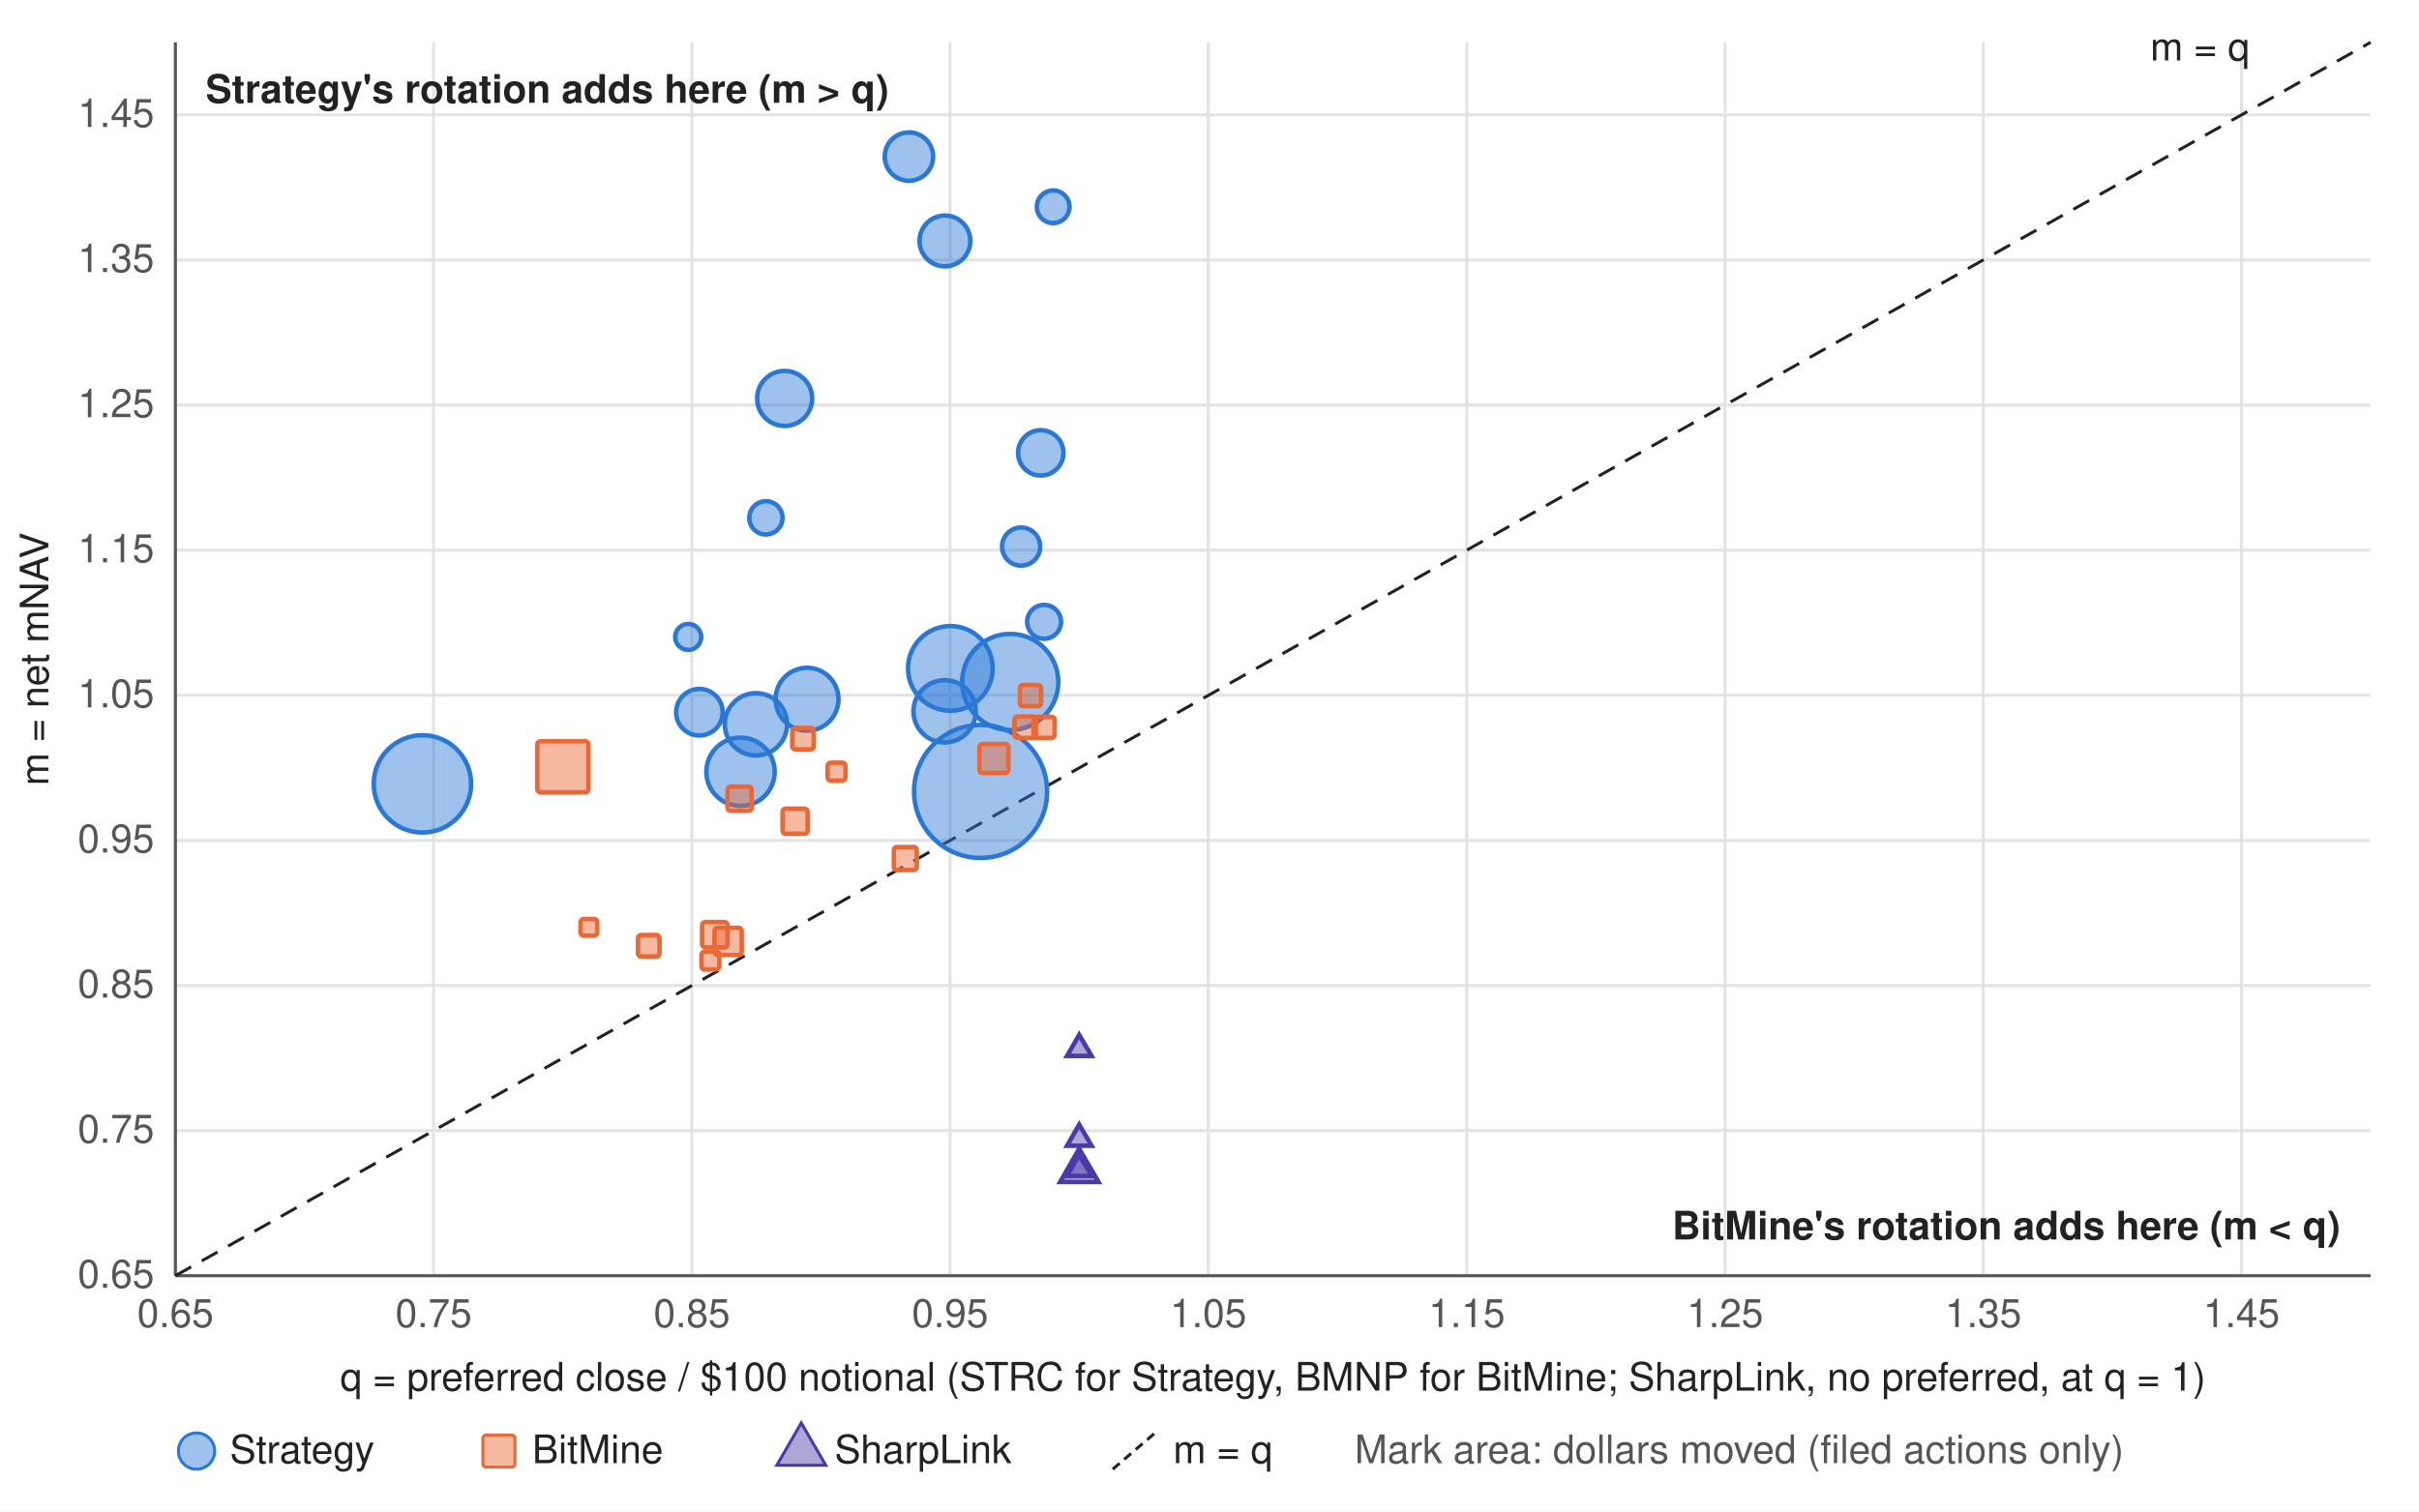
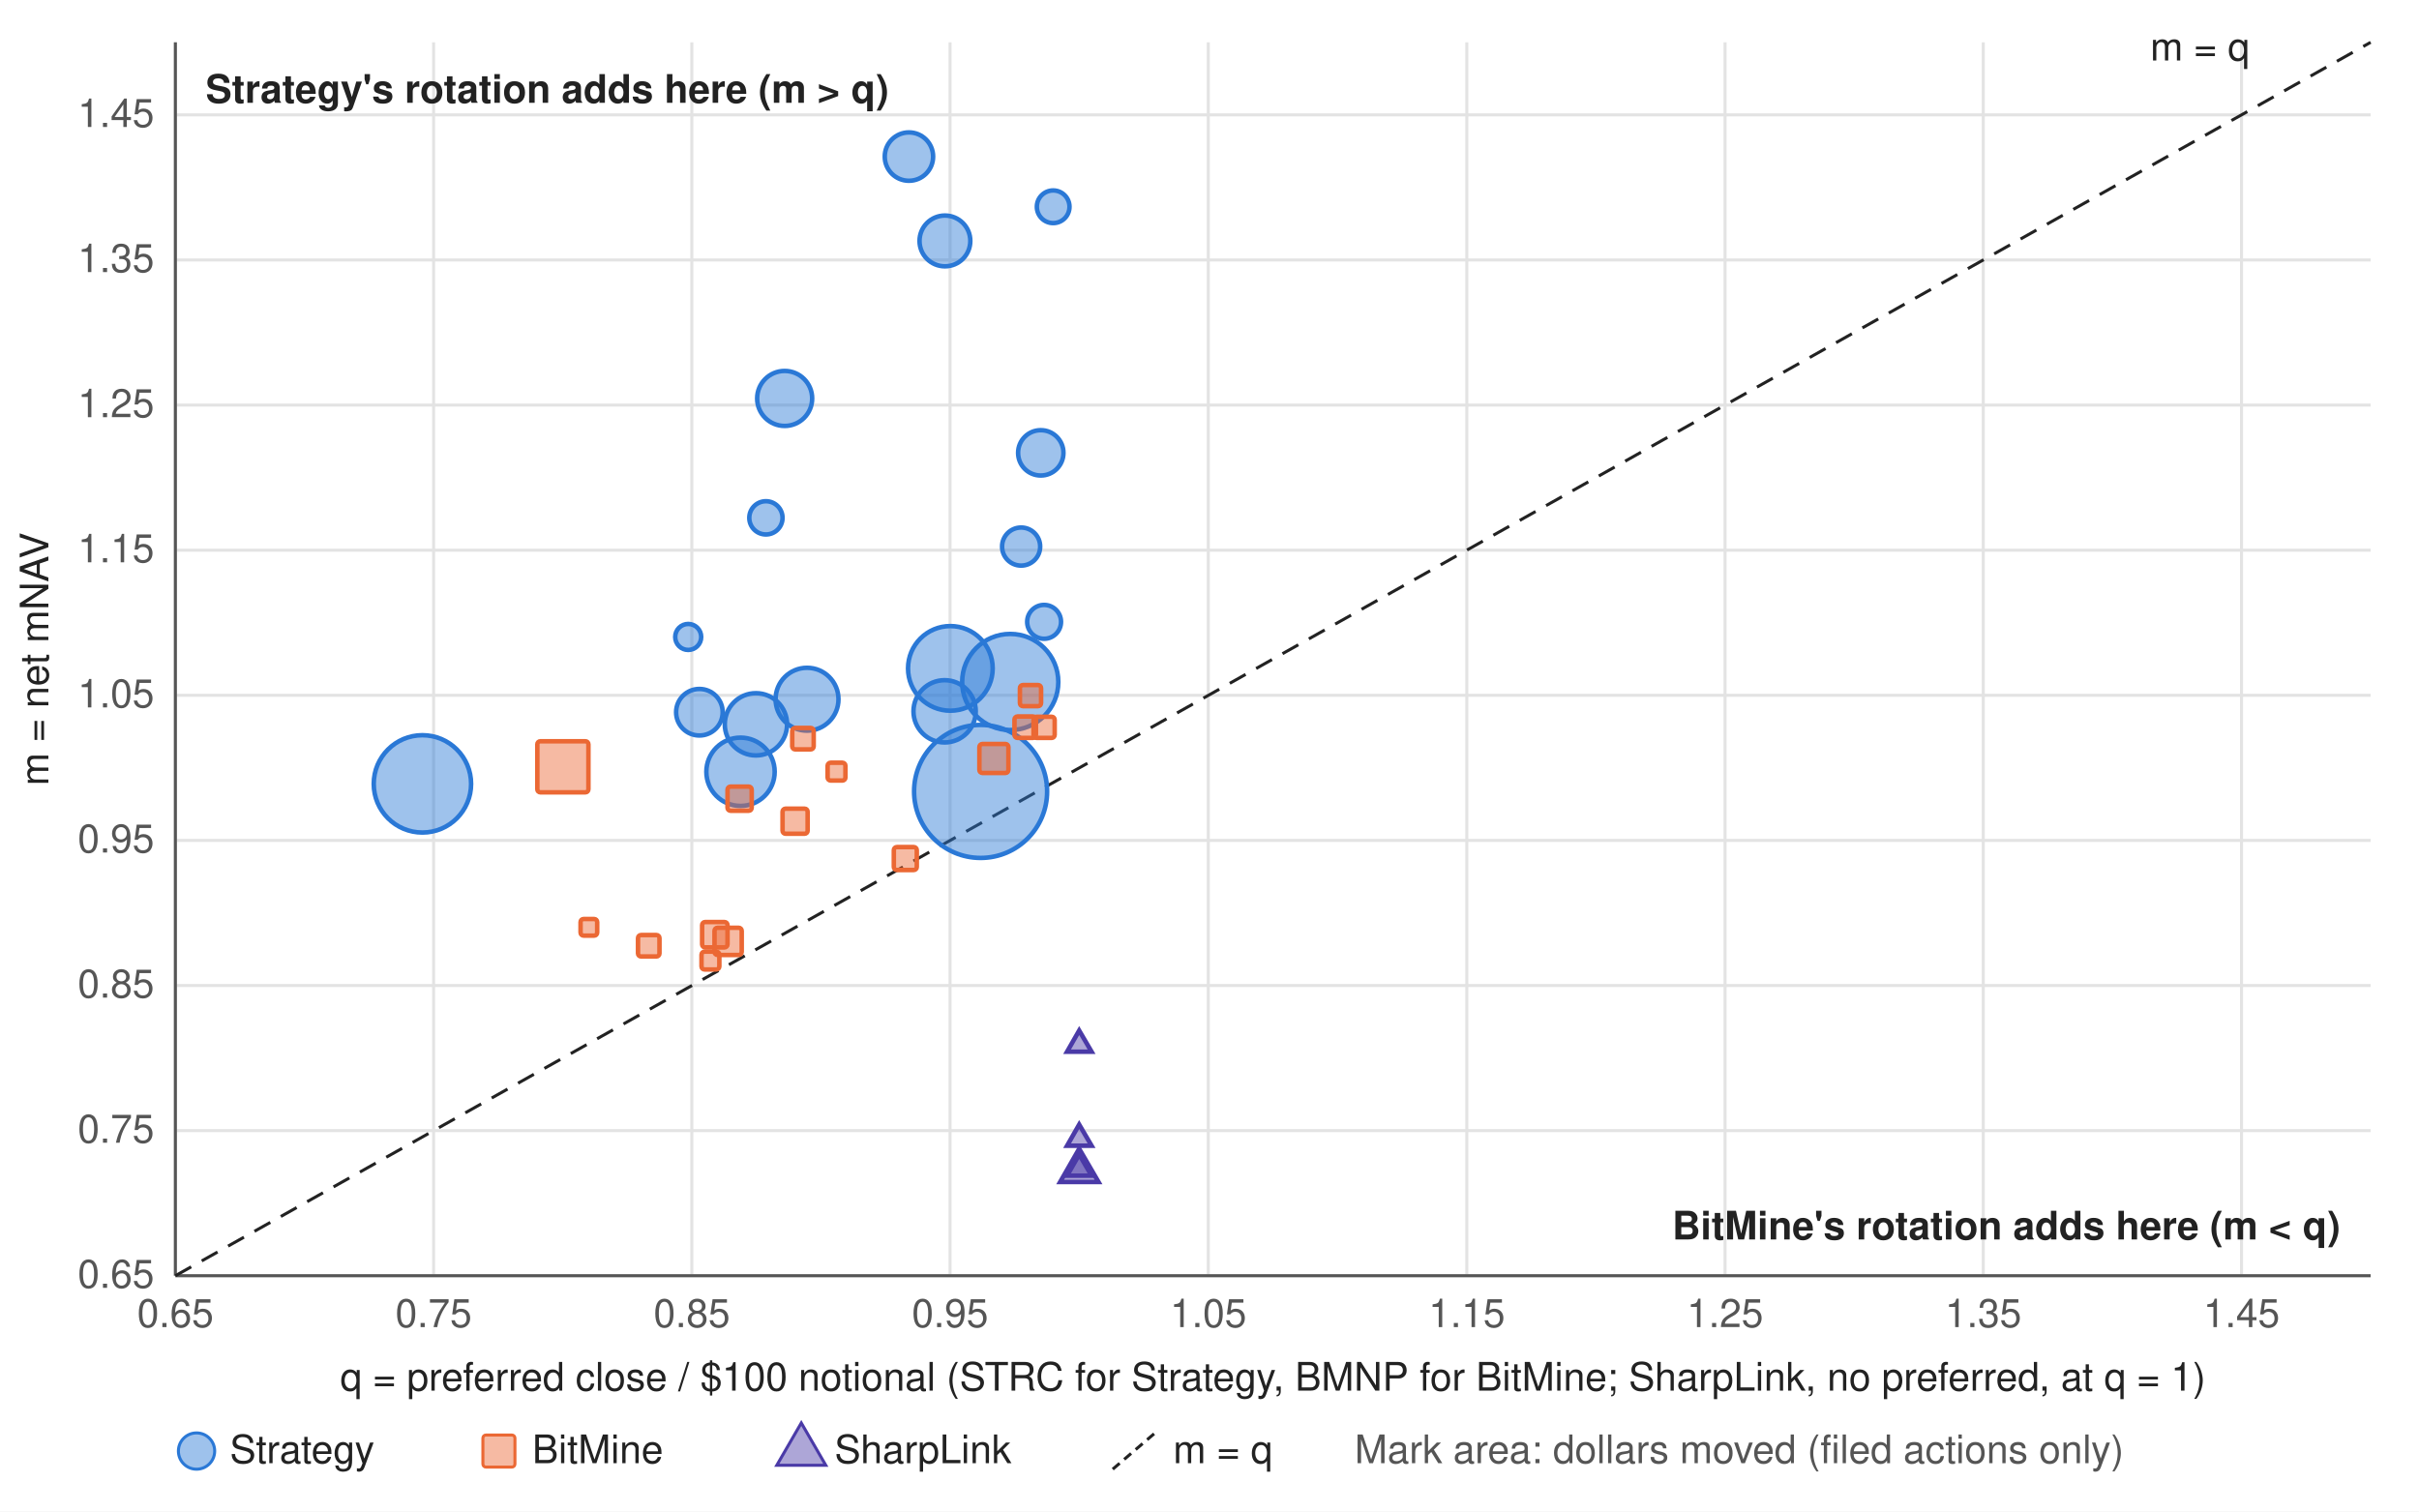
<svg xmlns="http://www.w3.org/2000/svg" viewBox="0 0 800 500" width="800" height="500" role="img" aria-label="Break-even map: net mNAV m against preferred price over notional q, one mark per firm-week" font-family="Helvetica, Arial, sans-serif" font-size="13" fill="#222">
  <rect width="800" height="500" fill="#fff" />
  <line x1="58.0" x2="58.0" y1="14" y2="422" stroke="#e3e3e3" />
  <line x1="58" x2="784" y1="422.0" y2="422.0" stroke="#e3e3e3" />
  <text x="58.0" y="439" text-anchor="middle" fill="#555">0.65</text>
  <text x="51" y="426.0" text-anchor="end" fill="#555">0.65</text>
  <line x1="143.4" x2="143.4" y1="14" y2="422" stroke="#e3e3e3" />
  <line x1="58" x2="784" y1="374.0" y2="374.0" stroke="#e3e3e3" />
  <text x="143.4" y="439" text-anchor="middle" fill="#555">0.75</text>
  <text x="51" y="378.0" text-anchor="end" fill="#555">0.75</text>
  <line x1="228.8" x2="228.8" y1="14" y2="422" stroke="#e3e3e3" />
  <line x1="58" x2="784" y1="326.0" y2="326.0" stroke="#e3e3e3" />
  <text x="228.8" y="439" text-anchor="middle" fill="#555">0.85</text>
  <text x="51" y="330.0" text-anchor="end" fill="#555">0.85</text>
  <line x1="314.2" x2="314.2" y1="14" y2="422" stroke="#e3e3e3" />
  <line x1="58" x2="784" y1="278.0" y2="278.0" stroke="#e3e3e3" />
  <text x="314.2" y="439" text-anchor="middle" fill="#555">0.95</text>
  <text x="51" y="282.0" text-anchor="end" fill="#555">0.95</text>
  <line x1="399.6" x2="399.6" y1="14" y2="422" stroke="#e3e3e3" />
  <line x1="58" x2="784" y1="230.0" y2="230.0" stroke="#e3e3e3" />
  <text x="399.6" y="439" text-anchor="middle" fill="#555">1.05</text>
  <text x="51" y="234.0" text-anchor="end" fill="#555">1.05</text>
  <line x1="485.1" x2="485.1" y1="14" y2="422" stroke="#e3e3e3" />
  <line x1="58" x2="784" y1="182.0" y2="182.0" stroke="#e3e3e3" />
  <text x="485.1" y="439" text-anchor="middle" fill="#555">1.15</text>
  <text x="51" y="186.0" text-anchor="end" fill="#555">1.15</text>
  <line x1="570.5" x2="570.5" y1="14" y2="422" stroke="#e3e3e3" />
  <line x1="58" x2="784" y1="134.0" y2="134.0" stroke="#e3e3e3" />
  <text x="570.5" y="439" text-anchor="middle" fill="#555">1.25</text>
  <text x="51" y="138.0" text-anchor="end" fill="#555">1.25</text>
  <line x1="655.9" x2="655.9" y1="14" y2="422" stroke="#e3e3e3" />
  <line x1="58" x2="784" y1="86.0" y2="86.0" stroke="#e3e3e3" />
  <text x="655.9" y="439" text-anchor="middle" fill="#555">1.35</text>
  <text x="51" y="90.0" text-anchor="end" fill="#555">1.35</text>
  <line x1="741.3" x2="741.3" y1="14" y2="422" stroke="#e3e3e3" />
  <line x1="58" x2="784" y1="38.0" y2="38.0" stroke="#e3e3e3" />
  <text x="741.3" y="439" text-anchor="middle" fill="#555">1.45</text>
  <text x="51" y="42.0" text-anchor="end" fill="#555">1.45</text>
  <line x1="58" x2="784" y1="422" y2="422" stroke="#555" />
  <line x1="58" x2="58" y1="14" y2="422" stroke="#555" />
  <text x="421.0" y="460" text-anchor="middle">q = preferred close / $100 notional (STRC for Strategy, BMNP for BitMine; SharpLink, no preferred, at q = 1)</text>
  <text transform="translate(16 218.0) rotate(-90)" text-anchor="middle">m = net mNAV</text>
  <line x1="58.0" y1="422.0" x2="784.0" y2="14.0" stroke="#222" stroke-dasharray="6 4" />
  <text x="744.0" y="20.0" text-anchor="end">m = q</text>
  <text x="68" y="34" font-weight="bold">Strategy's rotation adds here (m &gt; q)</text>
  <text x="774" y="410" text-anchor="end" font-weight="bold">BitMine's rotation adds here (m &lt; q)</text>
  <circle cx="324.3" cy="261.8" r="22.0" style="fill:#2a78d6;fill-opacity:0.45;stroke:#2a78d6;stroke-width:1.5" />
  <circle cx="139.7" cy="259.3" r="16.1" style="fill:#2a78d6;fill-opacity:0.45;stroke:#2a78d6;stroke-width:1.5" />
  <circle cx="334.1" cy="225.6" r="15.9" style="fill:#2a78d6;fill-opacity:0.45;stroke:#2a78d6;stroke-width:1.5" />
  <circle cx="314.3" cy="221.1" r="14.0" style="fill:#2a78d6;fill-opacity:0.45;stroke:#2a78d6;stroke-width:1.5" />
  <circle cx="244.9" cy="255.3" r="11.3" style="fill:#2a78d6;fill-opacity:0.45;stroke:#2a78d6;stroke-width:1.5" />
  <circle cx="266.9" cy="231.3" r="10.4" style="fill:#2a78d6;fill-opacity:0.45;stroke:#2a78d6;stroke-width:1.5" />
  <circle cx="250.0" cy="239.6" r="10.3" style="fill:#2a78d6;fill-opacity:0.45;stroke:#2a78d6;stroke-width:1.5" />
  <circle cx="312.4" cy="235.3" r="10.3" style="fill:#2a78d6;fill-opacity:0.45;stroke:#2a78d6;stroke-width:1.5" />
  <rect x="177.7" y="245.2" width="16.9" height="16.9" rx="1" style="fill:#eb6834;fill-opacity:0.45;stroke:#eb6834;stroke-width:1.5" />
  <circle cx="259.5" cy="131.8" r="9.1" style="fill:#2a78d6;fill-opacity:0.45;stroke:#2a78d6;stroke-width:1.5" />
  <circle cx="312.5" cy="79.7" r="8.4" style="fill:#2a78d6;fill-opacity:0.45;stroke:#2a78d6;stroke-width:1.5" />
  <circle cx="300.6" cy="51.8" r="8.0" style="fill:#2a78d6;fill-opacity:0.45;stroke:#2a78d6;stroke-width:1.5" />
  <circle cx="231.3" cy="235.6" r="7.7" style="fill:#2a78d6;fill-opacity:0.45;stroke:#2a78d6;stroke-width:1.5" />
  <circle cx="344.2" cy="149.8" r="7.5" style="fill:#2a78d6;fill-opacity:0.45;stroke:#2a78d6;stroke-width:1.5" />
  <circle cx="337.7" cy="180.8" r="6.3" style="fill:#2a78d6;fill-opacity:0.45;stroke:#2a78d6;stroke-width:1.5" />
  <circle cx="345.3" cy="205.7" r="5.6" style="fill:#2a78d6;fill-opacity:0.45;stroke:#2a78d6;stroke-width:1.5" />
  <circle cx="253.3" cy="171.3" r="5.5" style="fill:#2a78d6;fill-opacity:0.45;stroke:#2a78d6;stroke-width:1.5" />
  <circle cx="348.3" cy="68.4" r="5.4" style="fill:#2a78d6;fill-opacity:0.45;stroke:#2a78d6;stroke-width:1.5" />
  <rect x="323.9" y="246.1" width="9.6" height="9.6" rx="1" style="fill:#eb6834;fill-opacity:0.45;stroke:#eb6834;stroke-width:1.5" />
  <rect x="236.3" y="306.9" width="9.0" height="9.0" rx="1" style="fill:#eb6834;fill-opacity:0.45;stroke:#eb6834;stroke-width:1.5" />
  <rect x="232.2" y="305.0" width="8.4" height="8.4" rx="1" style="fill:#eb6834;fill-opacity:0.45;stroke:#eb6834;stroke-width:1.5" />
  <path d="M356.9,380.0L363.3,391.0L350.6,391.0Z" style="fill:#4a3aa7;fill-opacity:0.45;stroke:#4a3aa7;stroke-width:1.5" />
  <rect x="258.8" y="267.5" width="8.3" height="8.3" rx="1" style="fill:#eb6834;fill-opacity:0.45;stroke:#eb6834;stroke-width:1.5" />
  <rect x="240.6" y="260.2" width="8.0" height="8.0" rx="1" style="fill:#eb6834;fill-opacity:0.45;stroke:#eb6834;stroke-width:1.5" />
  <rect x="295.6" y="280.2" width="7.6" height="7.6" rx="1" style="fill:#eb6834;fill-opacity:0.45;stroke:#eb6834;stroke-width:1.5" />
  <circle cx="227.6" cy="210.7" r="4.3" style="fill:#2a78d6;fill-opacity:0.45;stroke:#2a78d6;stroke-width:1.5" />
  <rect x="335.5" y="237.0" width="7.1" height="7.1" rx="1" style="fill:#eb6834;fill-opacity:0.45;stroke:#eb6834;stroke-width:1.5" />
  <rect x="211.0" y="309.3" width="7.1" height="7.1" rx="1" style="fill:#eb6834;fill-opacity:0.45;stroke:#eb6834;stroke-width:1.5" />
  <rect x="262.0" y="240.8" width="7.1" height="7.1" rx="1" style="fill:#eb6834;fill-opacity:0.45;stroke:#eb6834;stroke-width:1.5" />
  <rect x="337.3" y="226.6" width="7.0" height="7.0" rx="1" style="fill:#eb6834;fill-opacity:0.45;stroke:#eb6834;stroke-width:1.5" />
  <rect x="341.8" y="237.1" width="7.0" height="7.0" rx="1" style="fill:#eb6834;fill-opacity:0.45;stroke:#eb6834;stroke-width:1.5" />
  <rect x="232.0" y="314.8" width="5.9" height="5.9" rx="1" style="fill:#eb6834;fill-opacity:0.45;stroke:#eb6834;stroke-width:1.5" />
  <rect x="273.7" y="252.3" width="5.9" height="5.9" rx="1" style="fill:#eb6834;fill-opacity:0.45;stroke:#eb6834;stroke-width:1.5" />
  <rect x="192.0" y="304.0" width="5.5" height="5.5" rx="1" style="fill:#eb6834;fill-opacity:0.45;stroke:#eb6834;stroke-width:1.5" />
  <path d="M356.9,372.0L361.0,379.0L352.9,379.0Z" style="fill:#4a3aa7;fill-opacity:0.45;stroke:#4a3aa7;stroke-width:1.5" />
-   <path d="M356.9,382.0L361.0,389.0L352.9,389.0Z" style="fill:#4a3aa7;fill-opacity:0.45;stroke:#4a3aa7;stroke-width:1.5" />
-   <path d="M356.9,342.3L361.0,349.3L352.9,349.3Z" style="fill:#4a3aa7;fill-opacity:0.45;stroke:#4a3aa7;stroke-width:1.5" />
+   <path d="M356.9,381.9L361.0,388.9L352.9,388.9Z" style="fill:#4a3aa7;fill-opacity:0.45;stroke:#4a3aa7;stroke-width:1.5" />
+   <path d="M356.9,340.9L361.0,347.9L352.9,347.9Z" style="fill:#4a3aa7;fill-opacity:0.45;stroke:#4a3aa7;stroke-width:1.5" />
  <circle cx="65.0" cy="480.0" r="6.0" style="fill:#2a78d6;fill-opacity:0.45;stroke:#2a78d6" />
  <text x="76" y="484">Strategy</text>
  <rect x="159.7" y="474.7" width="10.6" height="10.6" rx="1" style="fill:#eb6834;fill-opacity:0.45;stroke:#eb6834" />
  <text x="176" y="484">BitMine</text>
  <path d="M265.0,470.7L273.1,484.7L256.9,484.7Z" style="fill:#4a3aa7;fill-opacity:0.45;stroke:#4a3aa7" />
  <text x="276" y="484">SharpLink</text>
  <line x1="368" y1="486" x2="382" y2="474" stroke="#222" stroke-dasharray="3 2" />
  <text x="388" y="484">m = q</text>
  <text x="448" y="484" fill="#555">Mark area: dollars moved (filed actions only)</text>
</svg>
